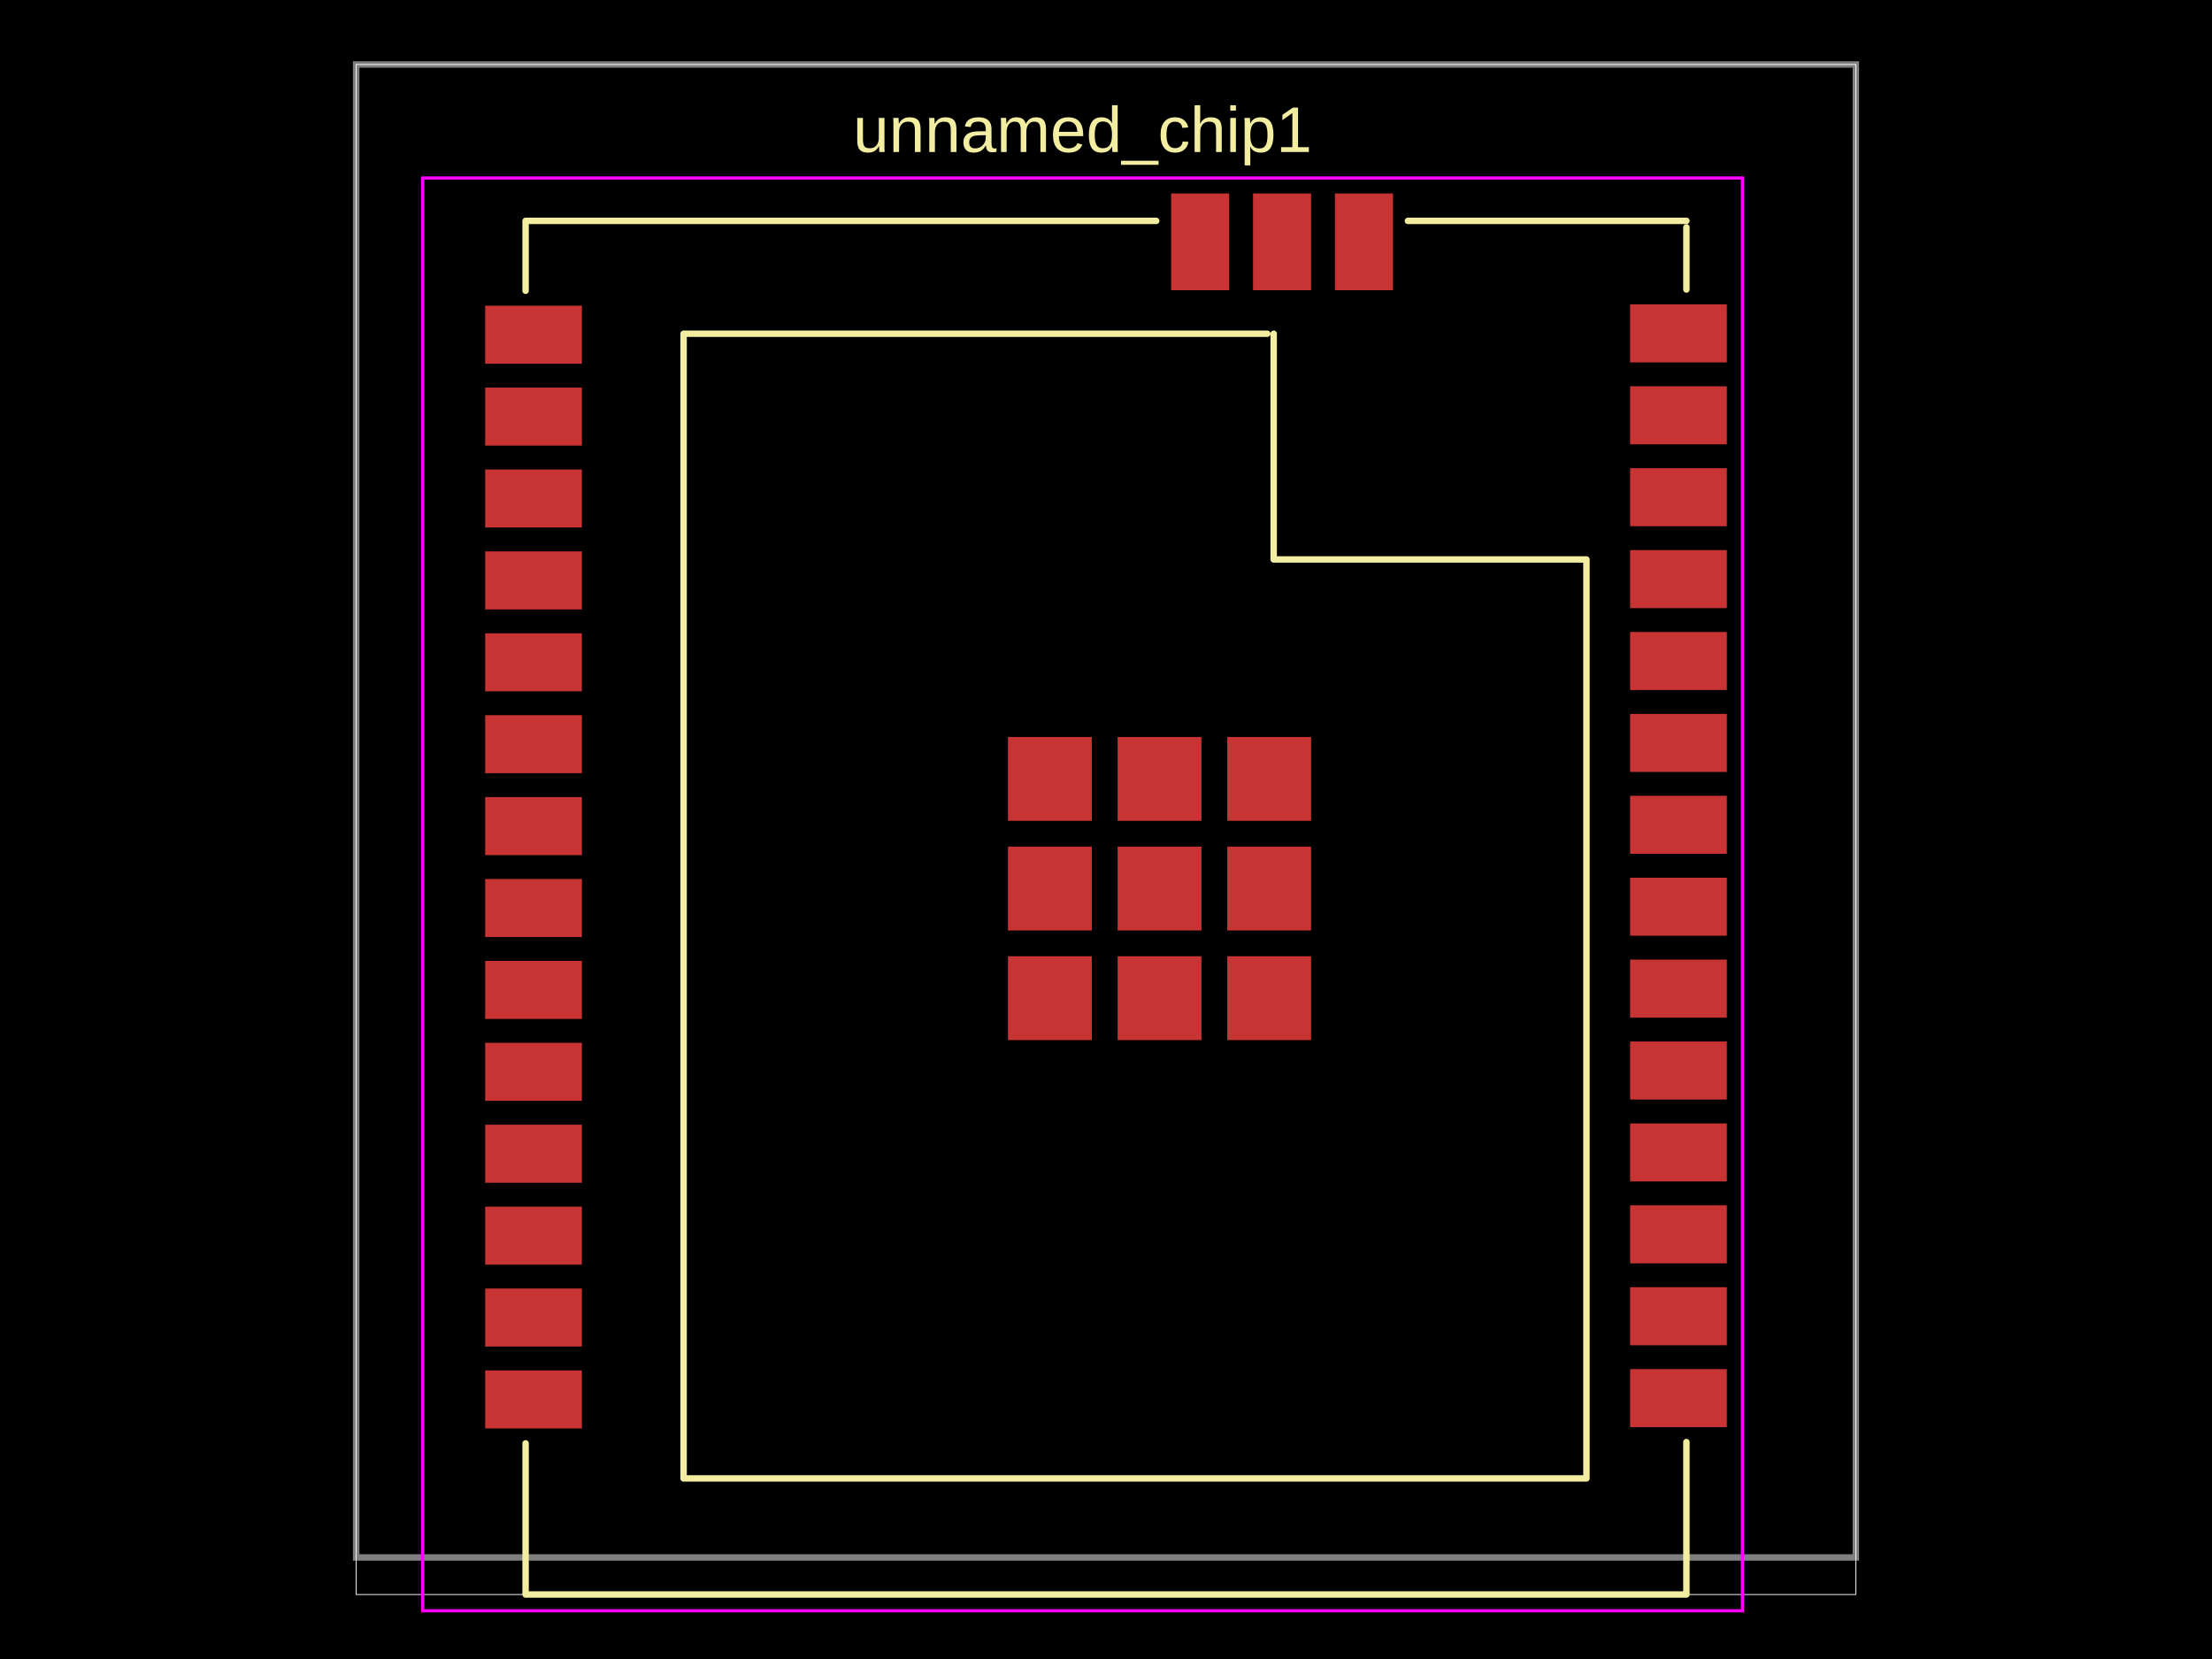
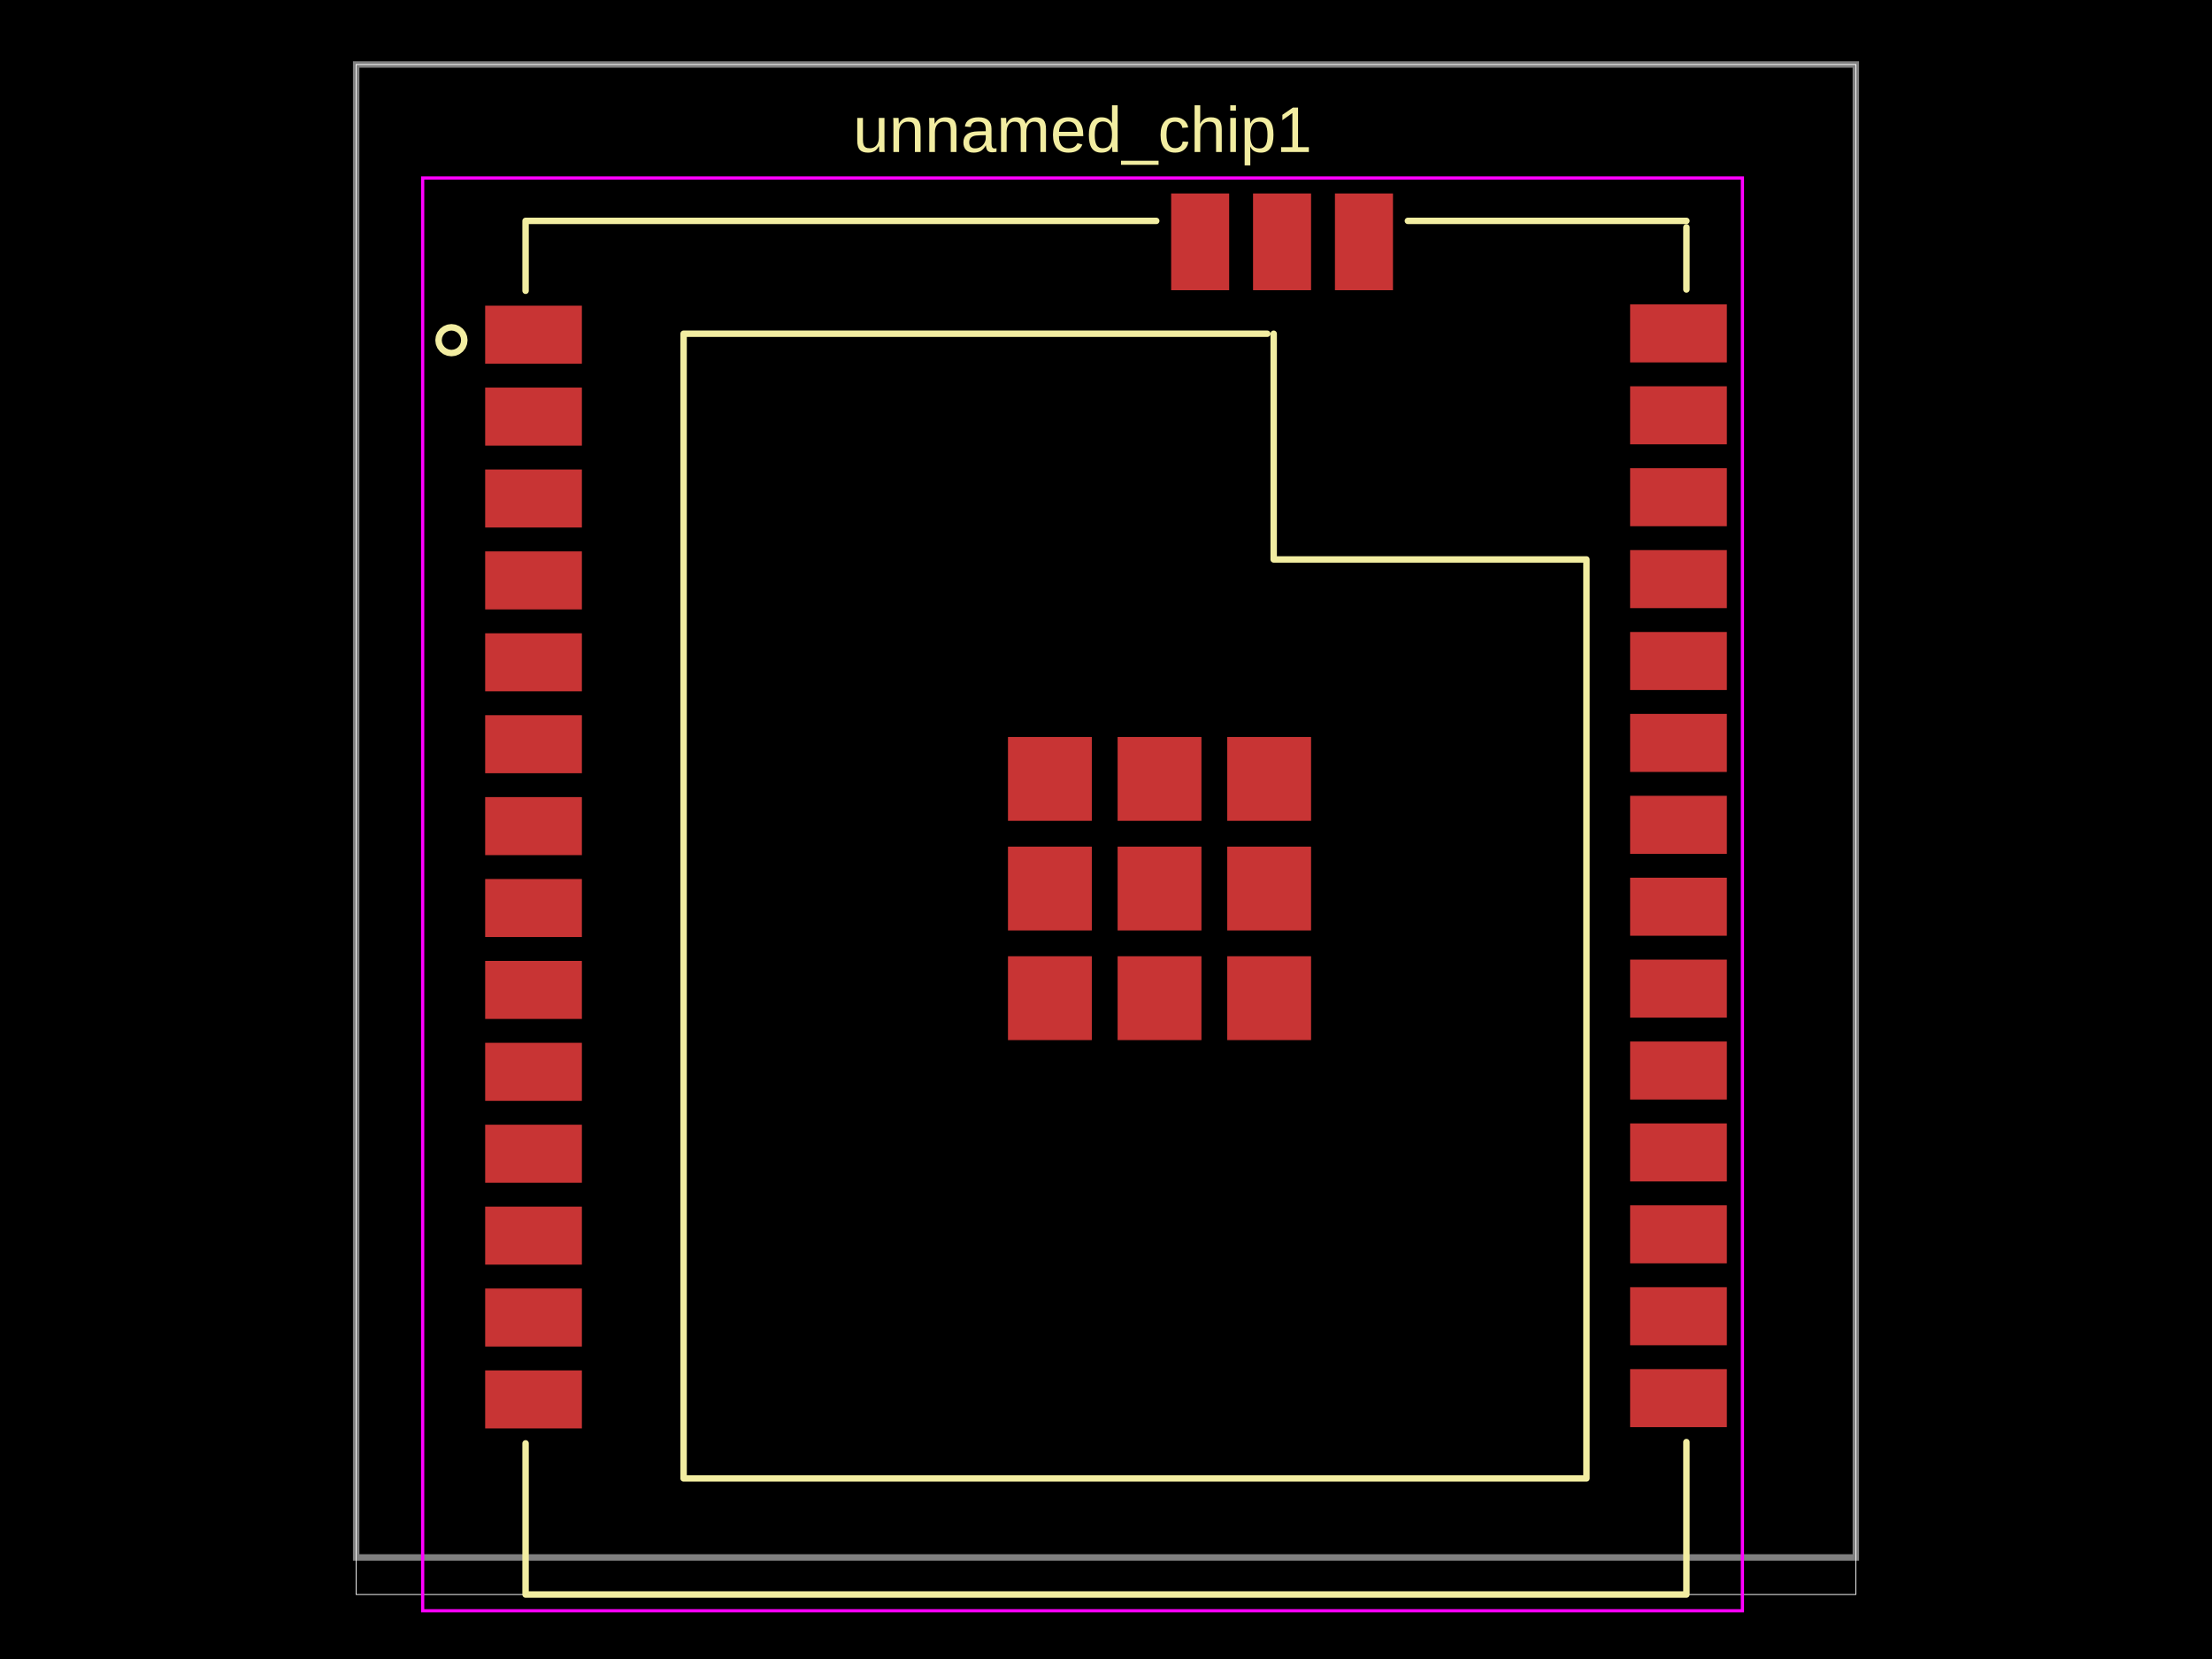
<svg xmlns="http://www.w3.org/2000/svg" width="800" height="600" data-software-used-string="@tscircuit/core@0.0.1138">
  <style />
  <rect class="boundary" x="0" y="0" fill="#000" width="800" height="600" data-type="pcb_background" data-pcb-layer="global" />
  <rect class="pcb-boundary" fill="none" stroke="#fff" stroke-width="0.3" x="128.814" y="23.324" width="542.372" height="553.353" data-type="pcb_boundary" data-pcb-layer="global" />
  <path class="pcb-board" d="M 128.814 563.266 L 671.186 563.266 L 671.186 23.324 L 128.814 23.324 Z" fill="none" stroke="rgba(255, 255, 255, 0.5)" stroke-width="2.332" data-type="pcb_board" data-pcb-layer="board" />
  <rect class="pcb-pad" fill="rgb(200, 52, 52)" x="175.462" y="110.553" width="34.986" height="20.991" data-type="pcb_smtpad" data-pcb-layer="top" />
  <rect class="pcb-pad" fill="rgb(200, 52, 52)" x="175.467" y="140.174" width="34.986" height="20.991" data-type="pcb_smtpad" data-pcb-layer="top" />
  <rect class="pcb-pad" fill="rgb(200, 52, 52)" x="175.467" y="169.795" width="34.986" height="20.991" data-type="pcb_smtpad" data-pcb-layer="top" />
  <rect class="pcb-pad" fill="rgb(200, 52, 52)" x="175.467" y="199.416" width="34.986" height="20.991" data-type="pcb_smtpad" data-pcb-layer="top" />
  <rect class="pcb-pad" fill="rgb(200, 52, 52)" x="175.467" y="229.037" width="34.986" height="20.991" data-type="pcb_smtpad" data-pcb-layer="top" />
  <rect class="pcb-pad" fill="rgb(200, 52, 52)" x="175.467" y="258.658" width="34.986" height="20.991" data-type="pcb_smtpad" data-pcb-layer="top" />
  <rect class="pcb-pad" fill="rgb(200, 52, 52)" x="175.467" y="288.279" width="34.986" height="20.991" data-type="pcb_smtpad" data-pcb-layer="top" />
  <rect class="pcb-pad" fill="rgb(200, 52, 52)" x="175.467" y="317.901" width="34.986" height="20.991" data-type="pcb_smtpad" data-pcb-layer="top" />
  <rect class="pcb-pad" fill="rgb(200, 52, 52)" x="175.467" y="347.522" width="34.986" height="20.991" data-type="pcb_smtpad" data-pcb-layer="top" />
  <rect class="pcb-pad" fill="rgb(200, 52, 52)" x="175.467" y="377.143" width="34.986" height="20.991" data-type="pcb_smtpad" data-pcb-layer="top" />
  <rect class="pcb-pad" fill="rgb(200, 52, 52)" x="175.467" y="406.764" width="34.986" height="20.991" data-type="pcb_smtpad" data-pcb-layer="top" />
  <rect class="pcb-pad" fill="rgb(200, 52, 52)" x="175.467" y="436.385" width="34.986" height="20.991" data-type="pcb_smtpad" data-pcb-layer="top" />
  <rect class="pcb-pad" fill="rgb(200, 52, 52)" x="175.467" y="466.006" width="34.986" height="20.991" data-type="pcb_smtpad" data-pcb-layer="top" />
  <rect class="pcb-pad" fill="rgb(200, 52, 52)" x="175.467" y="495.627" width="34.986" height="20.991" data-type="pcb_smtpad" data-pcb-layer="top" />
  <rect class="pcb-pad" fill="rgb(200, 52, 52)" x="589.553" y="495.159" width="34.986" height="20.991" data-type="pcb_smtpad" data-pcb-layer="top" />
  <rect class="pcb-pad" fill="rgb(200, 52, 52)" x="589.553" y="465.538" width="34.986" height="20.991" data-type="pcb_smtpad" data-pcb-layer="top" />
  <rect class="pcb-pad" fill="rgb(200, 52, 52)" x="589.553" y="435.917" width="34.986" height="20.991" data-type="pcb_smtpad" data-pcb-layer="top" />
  <rect class="pcb-pad" fill="rgb(200, 52, 52)" x="589.553" y="406.296" width="34.986" height="20.991" data-type="pcb_smtpad" data-pcb-layer="top" />
  <rect class="pcb-pad" fill="rgb(200, 52, 52)" x="589.553" y="376.675" width="34.986" height="20.991" data-type="pcb_smtpad" data-pcb-layer="top" />
  <rect class="pcb-pad" fill="rgb(200, 52, 52)" x="589.553" y="347.054" width="34.986" height="20.991" data-type="pcb_smtpad" data-pcb-layer="top" />
  <rect class="pcb-pad" fill="rgb(200, 52, 52)" x="589.553" y="317.433" width="34.986" height="20.991" data-type="pcb_smtpad" data-pcb-layer="top" />
  <rect class="pcb-pad" fill="rgb(200, 52, 52)" x="589.553" y="287.811" width="34.986" height="20.991" data-type="pcb_smtpad" data-pcb-layer="top" />
  <rect class="pcb-pad" fill="rgb(200, 52, 52)" x="589.553" y="258.19" width="34.986" height="20.991" data-type="pcb_smtpad" data-pcb-layer="top" />
  <rect class="pcb-pad" fill="rgb(200, 52, 52)" x="589.553" y="228.569" width="34.986" height="20.991" data-type="pcb_smtpad" data-pcb-layer="top" />
  <rect class="pcb-pad" fill="rgb(200, 52, 52)" x="589.553" y="198.948" width="34.986" height="20.991" data-type="pcb_smtpad" data-pcb-layer="top" />
  <rect class="pcb-pad" fill="rgb(200, 52, 52)" x="589.553" y="169.327" width="34.986" height="20.991" data-type="pcb_smtpad" data-pcb-layer="top" />
  <rect class="pcb-pad" fill="rgb(200, 52, 52)" x="589.553" y="139.706" width="34.986" height="20.991" data-type="pcb_smtpad" data-pcb-layer="top" />
  <rect class="pcb-pad" fill="rgb(200, 52, 52)" x="589.553" y="110.085" width="34.986" height="20.991" data-type="pcb_smtpad" data-pcb-layer="top" />
  <rect class="pcb-pad" fill="rgb(200, 52, 52)" x="364.549" y="266.541" width="30.321" height="30.321" data-type="pcb_smtpad" data-pcb-layer="top" />
  <rect class="pcb-pad" fill="rgb(200, 52, 52)" x="404.2" y="266.541" width="30.321" height="30.321" data-type="pcb_smtpad" data-pcb-layer="top" />
  <rect class="pcb-pad" fill="rgb(200, 52, 52)" x="443.851" y="306.192" width="30.321" height="30.321" data-type="pcb_smtpad" data-pcb-layer="top" />
  <rect class="pcb-pad" fill="rgb(200, 52, 52)" x="443.851" y="266.541" width="30.321" height="30.321" data-type="pcb_smtpad" data-pcb-layer="top" />
  <rect class="pcb-pad" fill="rgb(200, 52, 52)" x="404.2" y="306.192" width="30.321" height="30.321" data-type="pcb_smtpad" data-pcb-layer="top" />
  <rect class="pcb-pad" fill="rgb(200, 52, 52)" x="364.549" y="306.192" width="30.321" height="30.321" data-type="pcb_smtpad" data-pcb-layer="top" />
  <rect class="pcb-pad" fill="rgb(200, 52, 52)" x="364.549" y="345.843" width="30.321" height="30.321" data-type="pcb_smtpad" data-pcb-layer="top" />
  <rect class="pcb-pad" fill="rgb(200, 52, 52)" x="404.2" y="345.843" width="30.321" height="30.321" data-type="pcb_smtpad" data-pcb-layer="top" />
  <rect class="pcb-pad" fill="rgb(200, 52, 52)" x="443.851" y="345.843" width="30.321" height="30.321" data-type="pcb_smtpad" data-pcb-layer="top" />
  <rect class="pcb-pad" fill="rgb(200, 52, 52)" x="482.799" y="69.971" width="20.991" height="34.986" data-type="pcb_smtpad" data-pcb-layer="top" />
  <rect class="pcb-pad" fill="rgb(200, 52, 52)" x="453.178" y="69.971" width="20.991" height="34.986" data-type="pcb_smtpad" data-pcb-layer="top" />
  <rect class="pcb-pad" fill="rgb(200, 52, 52)" x="423.557" y="69.971" width="20.991" height="34.986" data-type="pcb_smtpad" data-pcb-layer="top" />
  <path class="pcb-silkscreen pcb-silkscreen-top" d="M 458.311 120.699 L 247.232 120.699 L 247.232 534.694 L 573.763 534.694 L 573.763 202.332 L 460.643 202.332 L 460.643 120.699" fill="none" stroke="#f2eda1" stroke-width="2.332" stroke-linecap="round" stroke-linejoin="round" data-pcb-component-id="pcb_component_0" data-pcb-silkscreen-path-id="pcb_silkscreen_path_0" data-type="pcb_silkscreen_path" data-pcb-layer="top" />
  <path class="pcb-silkscreen pcb-silkscreen-top" d="M 509.183 79.882 L 609.915 79.882" fill="none" stroke="#f2eda1" stroke-width="2.332" stroke-linecap="round" stroke-linejoin="round" data-pcb-component-id="pcb_component_0" data-pcb-silkscreen-path-id="pcb_silkscreen_path_1" data-type="pcb_silkscreen_path" data-pcb-layer="top" />
  <path class="pcb-silkscreen pcb-silkscreen-top" d="M 609.915 104.695 L 609.915 82.214" fill="none" stroke="#f2eda1" stroke-width="2.332" stroke-linecap="round" stroke-linejoin="round" data-pcb-component-id="pcb_component_0" data-pcb-silkscreen-path-id="pcb_silkscreen_path_2" data-type="pcb_silkscreen_path" data-pcb-layer="top" />
  <path class="pcb-silkscreen pcb-silkscreen-top" d="M 190.089 522.008 L 190.089 576.676 L 609.915 576.676 L 609.915 521.542" fill="none" stroke="#f2eda1" stroke-width="2.332" stroke-linecap="round" stroke-linejoin="round" data-pcb-component-id="pcb_component_0" data-pcb-silkscreen-path-id="pcb_silkscreen_path_3" data-type="pcb_silkscreen_path" data-pcb-layer="top" />
  <path class="pcb-silkscreen pcb-silkscreen-top" d="M 418.167 79.882 L 190.089 79.882 L 190.089 105.161" fill="none" stroke="#f2eda1" stroke-width="2.332" stroke-linecap="round" stroke-linejoin="round" data-pcb-component-id="pcb_component_0" data-pcb-silkscreen-path-id="pcb_silkscreen_path_4" data-type="pcb_silkscreen_path" data-pcb-layer="top" />
+   <path class="pcb-silkscreen pcb-silkscreen-top" d="M 167.93 123.033 L 167.771 124.24 L 167.306 125.364 L 166.565 126.33 L 165.599 127.071 L 164.475 127.536 L 163.268 127.695 L 162.061 127.536 L 160.937 127.071 L 159.971 126.33 L 159.23 125.364 L 158.764 124.24 L 158.606 123.033 L 158.764 121.826 L 159.23 120.702 L 159.971 119.736 L 160.937 118.995 L 162.061 118.529 L 163.268 118.371 L 164.475 118.529 L 165.599 118.995 L 166.565 119.736 L 167.306 120.702 L 167.771 121.826 L 167.93 123.033 Z" fill="none" stroke="#f2eda1" stroke-width="2.332" stroke-linecap="round" stroke-linejoin="round" data-pcb-component-id="pcb_component_0" data-pcb-silkscreen-path-id="pcb_silkscreen_path_5" data-type="pcb_silkscreen_path" data-pcb-layer="top" />
  <text x="0" y="0" dx="0" dy="0" fill="#f2eda1" font-family="Arial, sans-serif" font-size="23.324" text-anchor="middle" dominant-baseline="central" transform="matrix(1,0,0,1,391.5165,46.88292)" class="pcb-silkscreen-text pcb-silkscreen-top" data-pcb-silkscreen-text-id="pcb_component_0" stroke="none" data-type="pcb_silkscreen_text" data-pcb-layer="top">unnamed_chip1</text>
  <polygon points="152.864,64.376 630.169,64.376 630.169,582.559 152.864,582.559 152.864,64.376" class="pcb-courtyard-outline pcb-courtyard-top" data-pcb-courtyard-outline-id="pcb_courtyard_outline_0" data-type="pcb_courtyard_outline" data-pcb-layer="top" fill="none" stroke="#FF00FF" stroke-width="1.166" />
</svg>
